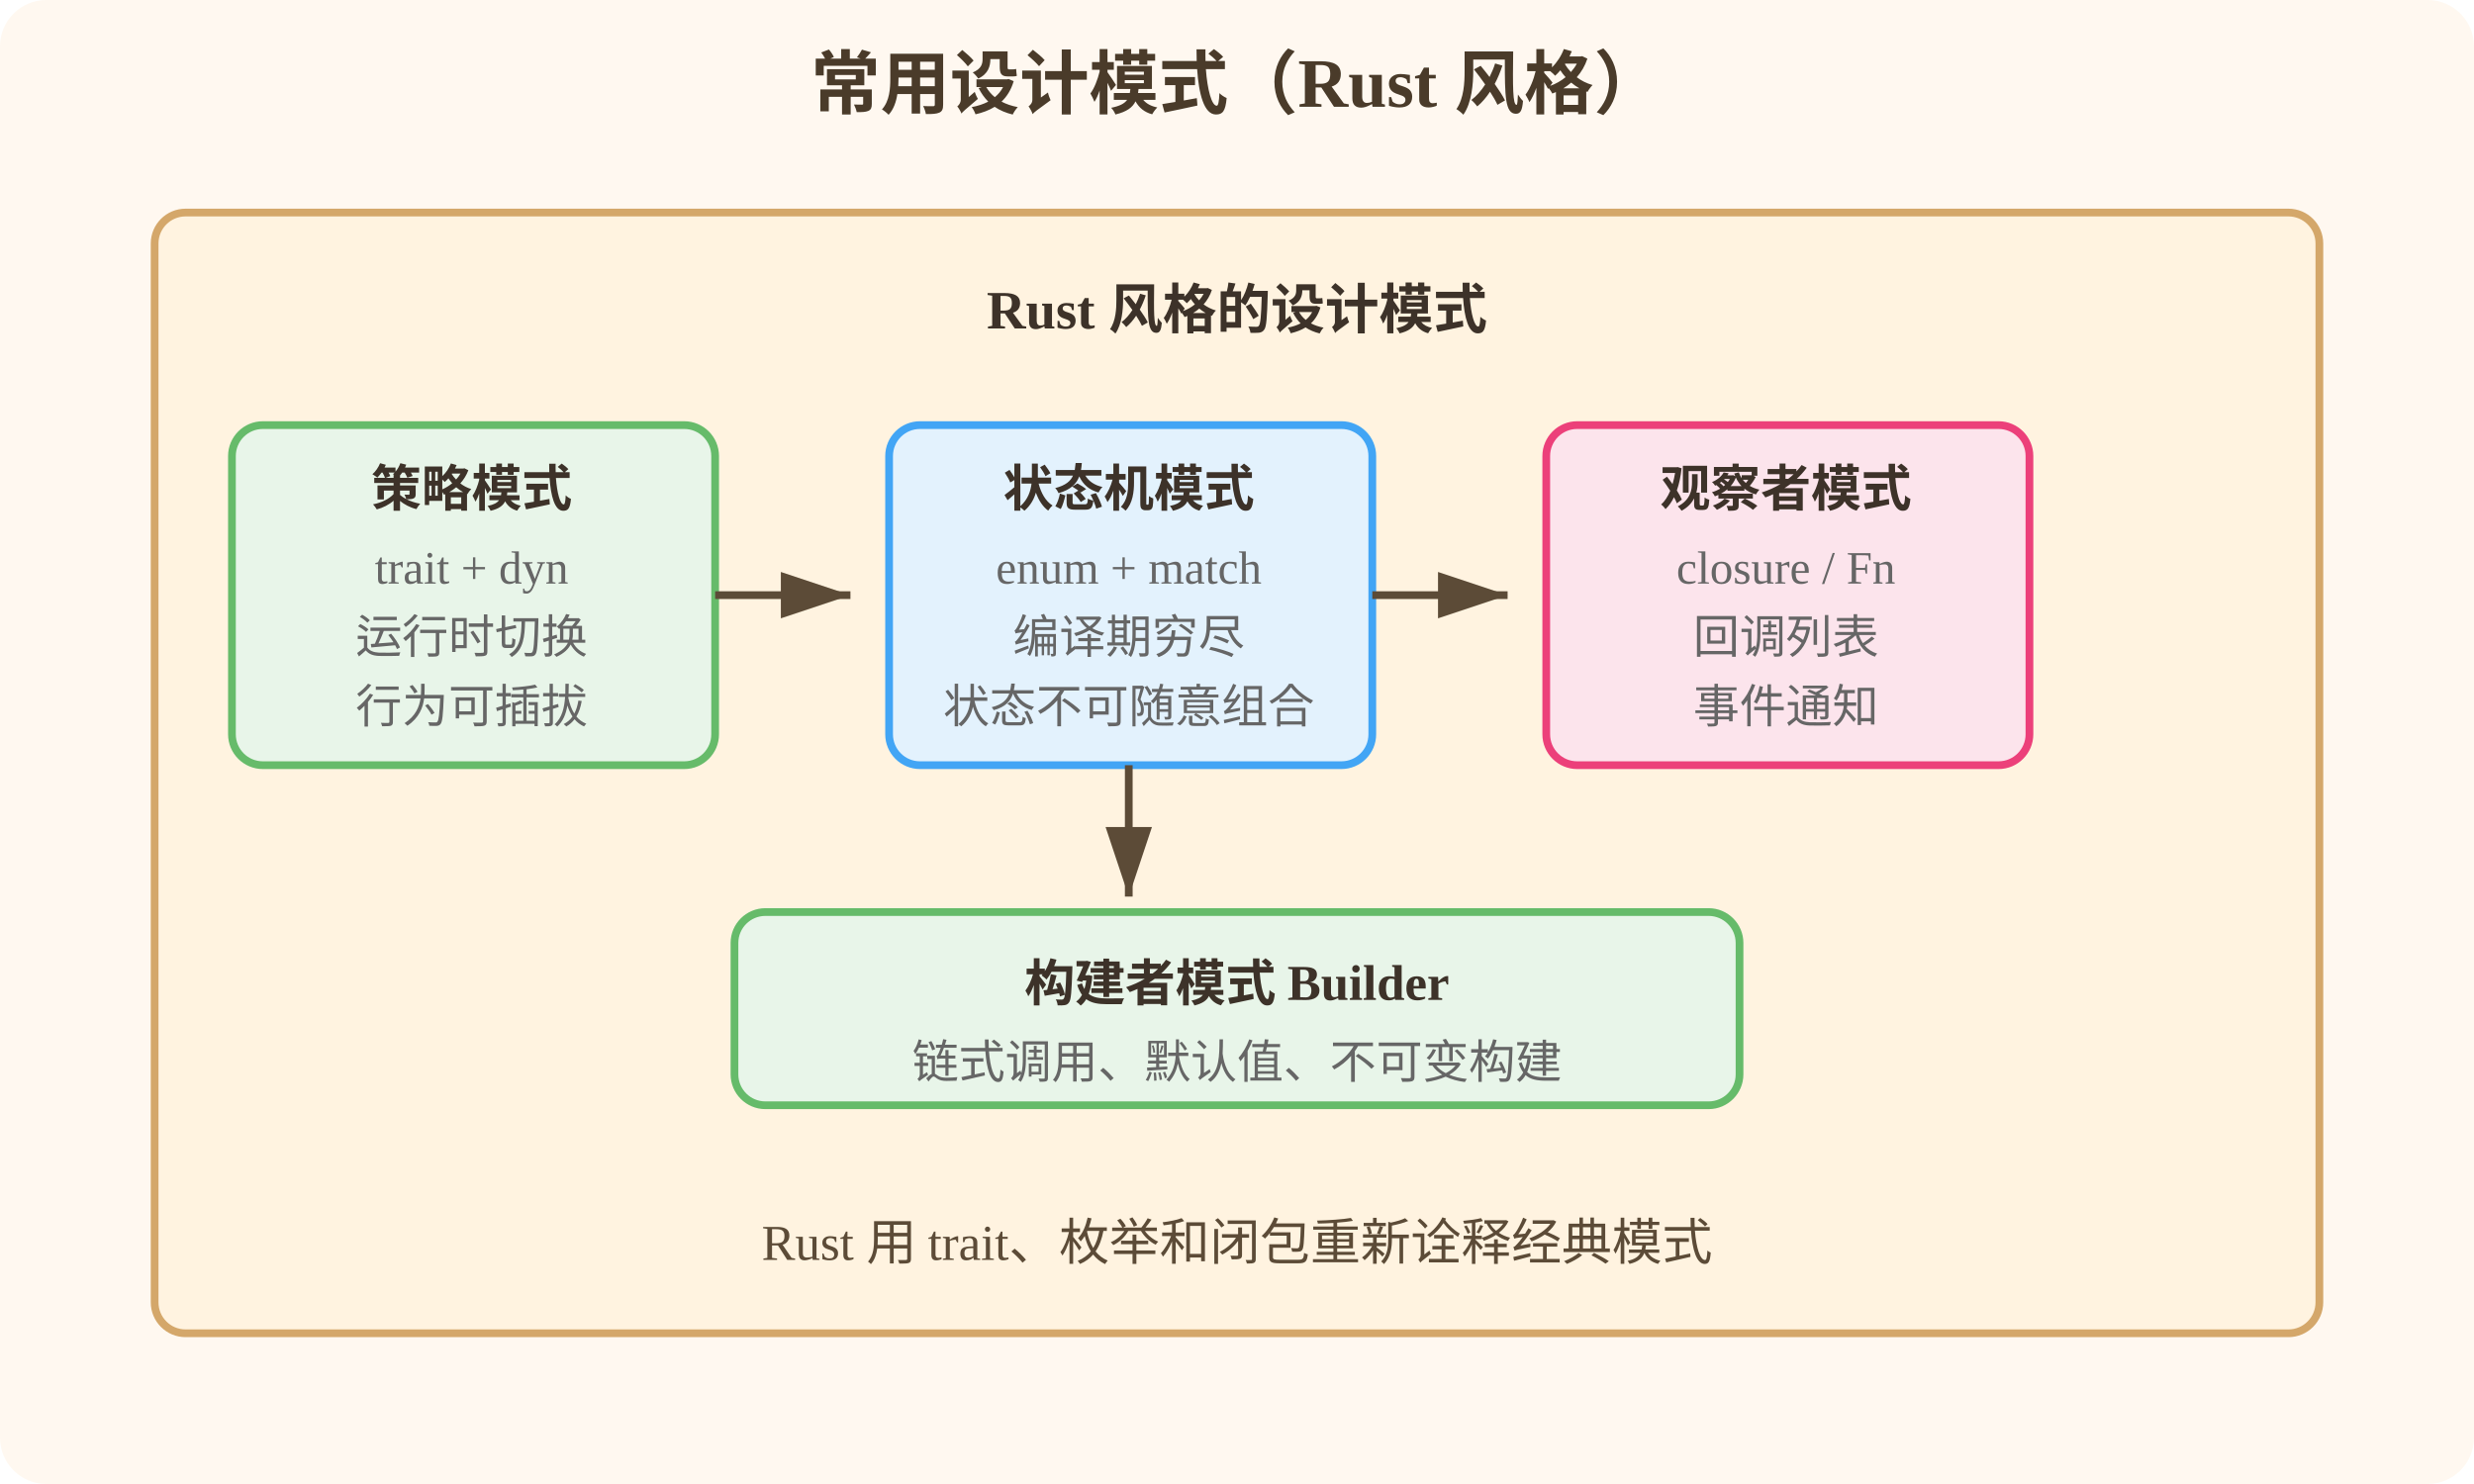
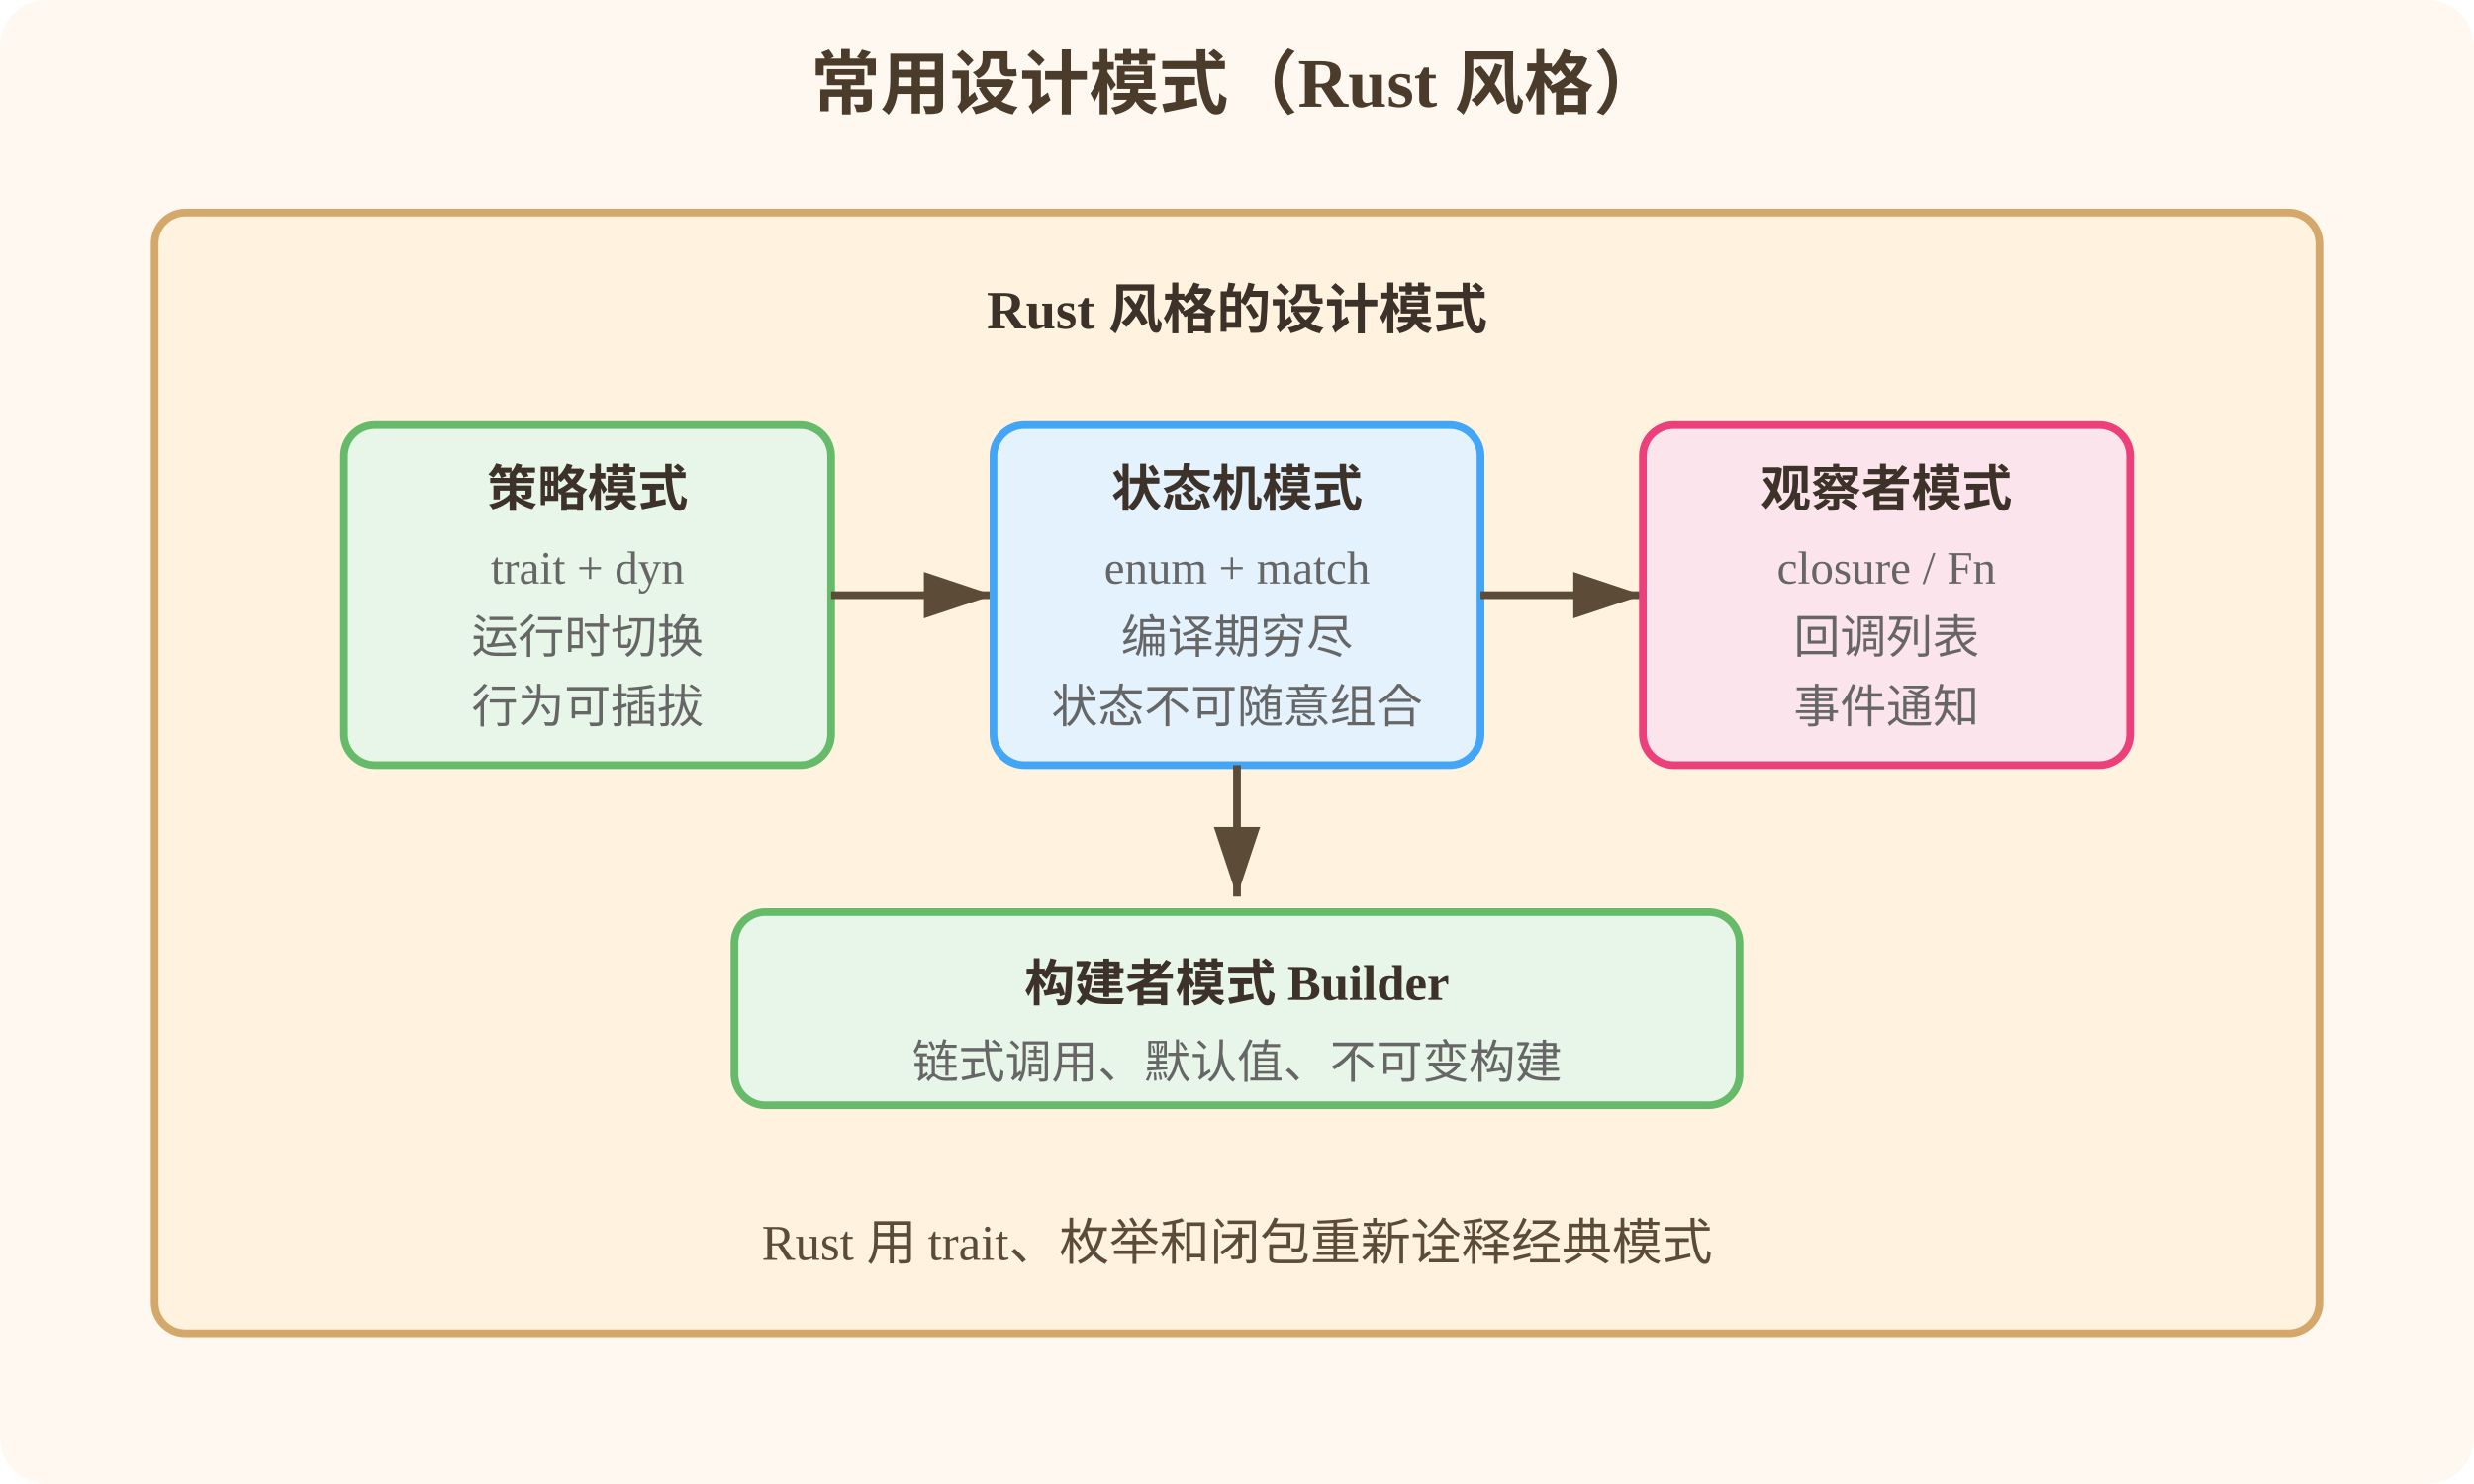
<svg xmlns="http://www.w3.org/2000/svg" width="640" height="384" viewBox="0 0 640 384">
  <rect width="100%" height="100%" fill="#fff8f0" rx="12" />
  <text x="320" y="28" text-anchor="middle" font-size="18" font-weight="bold" fill="#4a3b2a">常用设计模式（Rust 风格）</text>
  <defs>
    <marker id="arrow" markerWidth="10" markerHeight="10" refX="9" refY="3" orient="auto" markerUnits="strokeWidth">
      <path d="M0,0 L0,6 L9,3 z" fill="#5c4b37" />
    </marker>
  </defs>
  <rect x="40" y="55" width="560" height="290" fill="#fff3e0" stroke="#d4a76a" stroke-width="2" rx="8" />
  <text x="320" y="85" font-size="14" font-weight="bold" fill="#3d3229" text-anchor="middle">Rust 风格的设计模式</text>
-   <rect x="60" y="110" width="125" height="88" fill="#e8f5e9" stroke="#66bb6a" stroke-width="2" rx="8" />
-   <text x="122" y="131" font-size="13" font-weight="bold" fill="#3d3229" text-anchor="middle">策略模式</text>
-   <text x="122" y="151" font-size="12" fill="#666" text-anchor="middle">trait + dyn</text>
-   <text x="122" y="169" font-size="12" fill="#666" text-anchor="middle">运行时切换</text>
-   <text x="122" y="187" font-size="12" fill="#666" text-anchor="middle">行为可插拔</text>
-   <line x1="185" y1="154" x2="220" y2="154" stroke="#5c4b37" stroke-width="2" marker-end="url(#arrow)" />
-   <rect x="230" y="110" width="125" height="88" fill="#e3f2fd" stroke="#42a5f5" stroke-width="2" rx="8" />
-   <text x="292" y="131" font-size="13" font-weight="bold" fill="#3d3229" text-anchor="middle">状态机模式</text>
-   <text x="292" y="151" font-size="12" fill="#666" text-anchor="middle">enum + match</text>
-   <text x="292" y="169" font-size="12" fill="#666" text-anchor="middle">编译期穷尽</text>
-   <text x="292" y="187" font-size="12" fill="#666" text-anchor="middle">状态不可随意组合</text>
-   <line x1="355" y1="154" x2="390" y2="154" stroke="#5c4b37" stroke-width="2" marker-end="url(#arrow)" />
-   <rect x="400" y="110" width="125" height="88" fill="#fce4ec" stroke="#ec407a" stroke-width="2" rx="8" />
-   <text x="462" y="131" font-size="13" font-weight="bold" fill="#3d3229" text-anchor="middle">观察者模式</text>
-   <text x="462" y="151" font-size="12" fill="#666" text-anchor="middle">closure / Fn</text>
-   <text x="462" y="169" font-size="12" fill="#666" text-anchor="middle">回调列表</text>
-   <text x="462" y="187" font-size="12" fill="#666" text-anchor="middle">事件通知</text>
-   <line x1="292" y1="198" x2="292" y2="232" stroke="#5c4b37" stroke-width="2" marker-end="url(#arrow)" />
+   <rect x="89" y="110" width="126" height="88" fill="#e8f5e9" stroke="#66bb6a" stroke-width="2" rx="8" />
+   <text x="152" y="131" font-size="13" font-weight="bold" fill="#3d3229" text-anchor="middle">策略模式</text>
+   <text x="152" y="151" font-size="12" fill="#666" text-anchor="middle">trait + dyn</text>
+   <text x="152" y="169" font-size="12" fill="#666" text-anchor="middle">运行时切换</text>
+   <text x="152" y="187" font-size="12" fill="#666" text-anchor="middle">行为可插拔</text>
+   <line x1="215" y1="154" x2="257" y2="154" stroke="#5c4b37" stroke-width="2" marker-end="url(#arrow)" />
+   <rect x="257" y="110" width="126" height="88" fill="#e3f2fd" stroke="#42a5f5" stroke-width="2" rx="8" />
+   <text x="320" y="131" font-size="13" font-weight="bold" fill="#3d3229" text-anchor="middle">状态机模式</text>
+   <text x="320" y="151" font-size="12" fill="#666" text-anchor="middle">enum + match</text>
+   <text x="320" y="169" font-size="12" fill="#666" text-anchor="middle">编译期穷尽</text>
+   <text x="320" y="187" font-size="12" fill="#666" text-anchor="middle">状态不可随意组合</text>
+   <line x1="383" y1="154" x2="425" y2="154" stroke="#5c4b37" stroke-width="2" marker-end="url(#arrow)" />
+   <rect x="425" y="110" width="126" height="88" fill="#fce4ec" stroke="#ec407a" stroke-width="2" rx="8" />
+   <text x="488" y="131" font-size="13" font-weight="bold" fill="#3d3229" text-anchor="middle">观察者模式</text>
+   <text x="488" y="151" font-size="12" fill="#666" text-anchor="middle">closure / Fn</text>
+   <text x="488" y="169" font-size="12" fill="#666" text-anchor="middle">回调列表</text>
+   <text x="488" y="187" font-size="12" fill="#666" text-anchor="middle">事件通知</text>
+   <line x1="320" y1="198" x2="320" y2="232" stroke="#5c4b37" stroke-width="2" marker-end="url(#arrow)" />
  <rect x="190" y="236" width="260" height="50" fill="#e8f5e9" stroke="#66bb6a" stroke-width="2" rx="8" />
  <text x="320" y="259" font-size="13" font-weight="bold" fill="#3d3229" text-anchor="middle">构建者模式 Builder</text>
  <text x="320" y="279" font-size="12" fill="#666" text-anchor="middle">链式调用、默认值、不可变构建</text>
  <text x="320" y="326" font-size="13" fill="#5c4b37" text-anchor="middle">Rust 用 trait、枚举和闭包重新诠释经典模式</text>
</svg>
